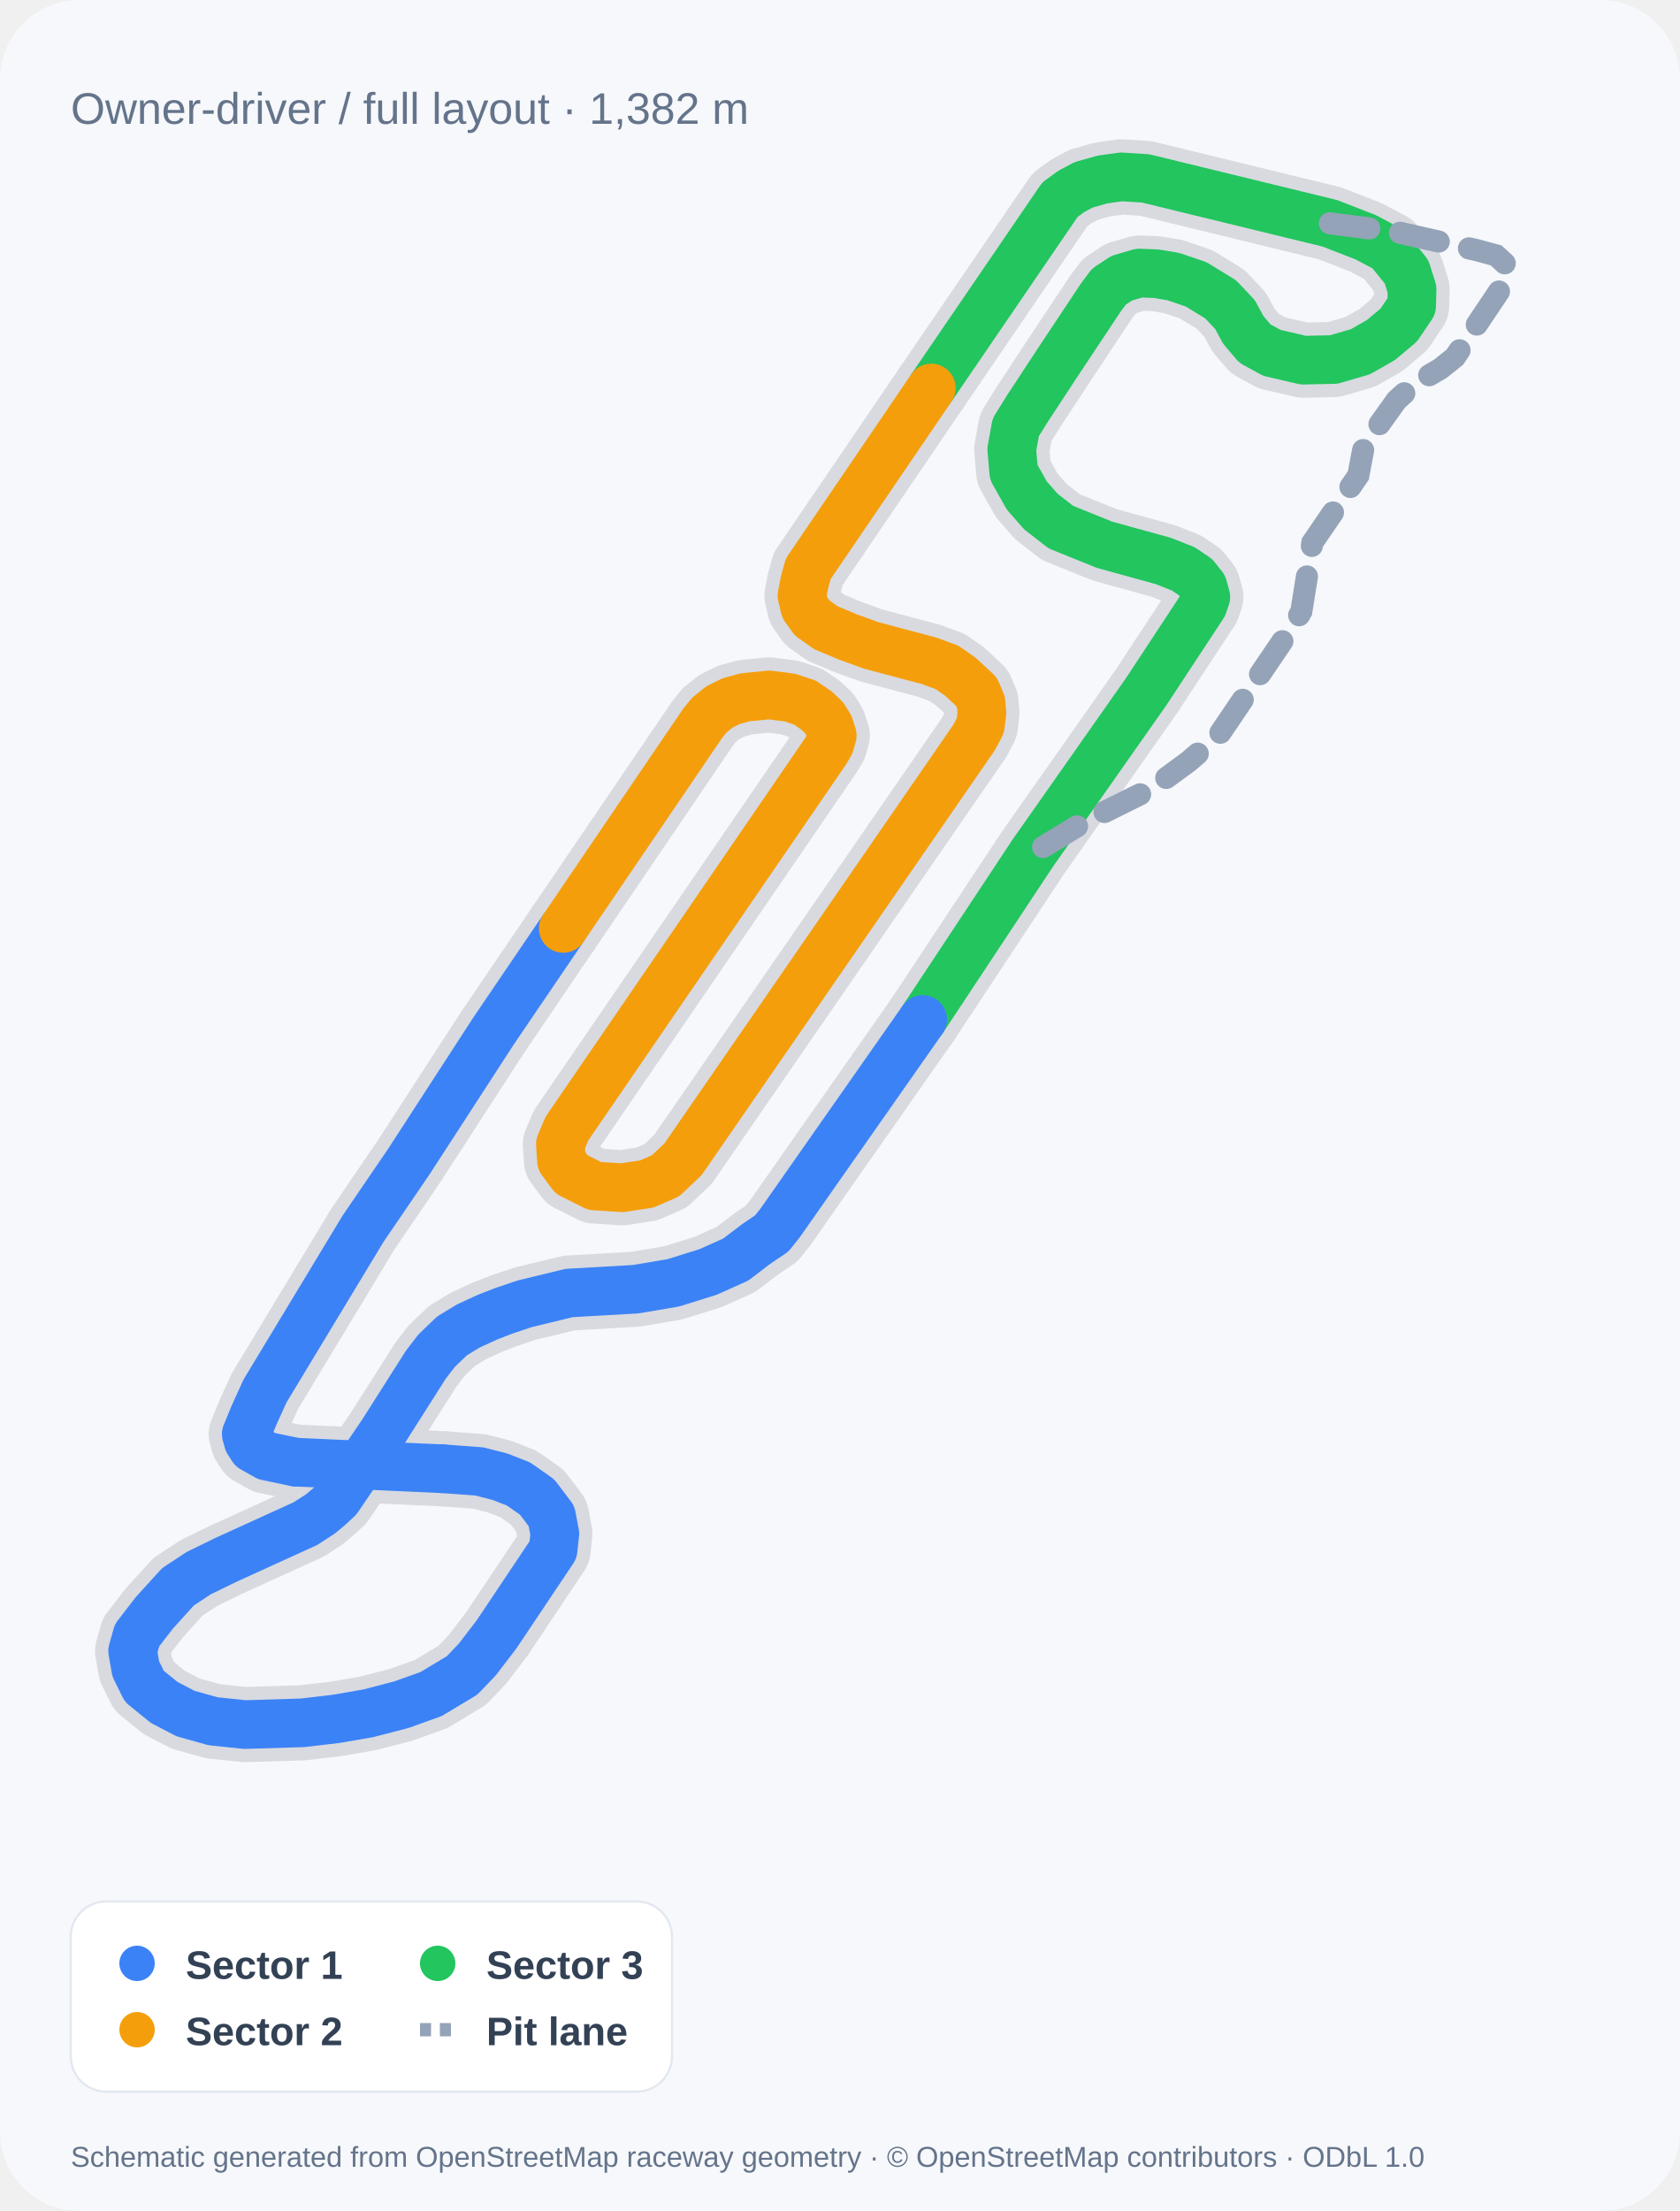
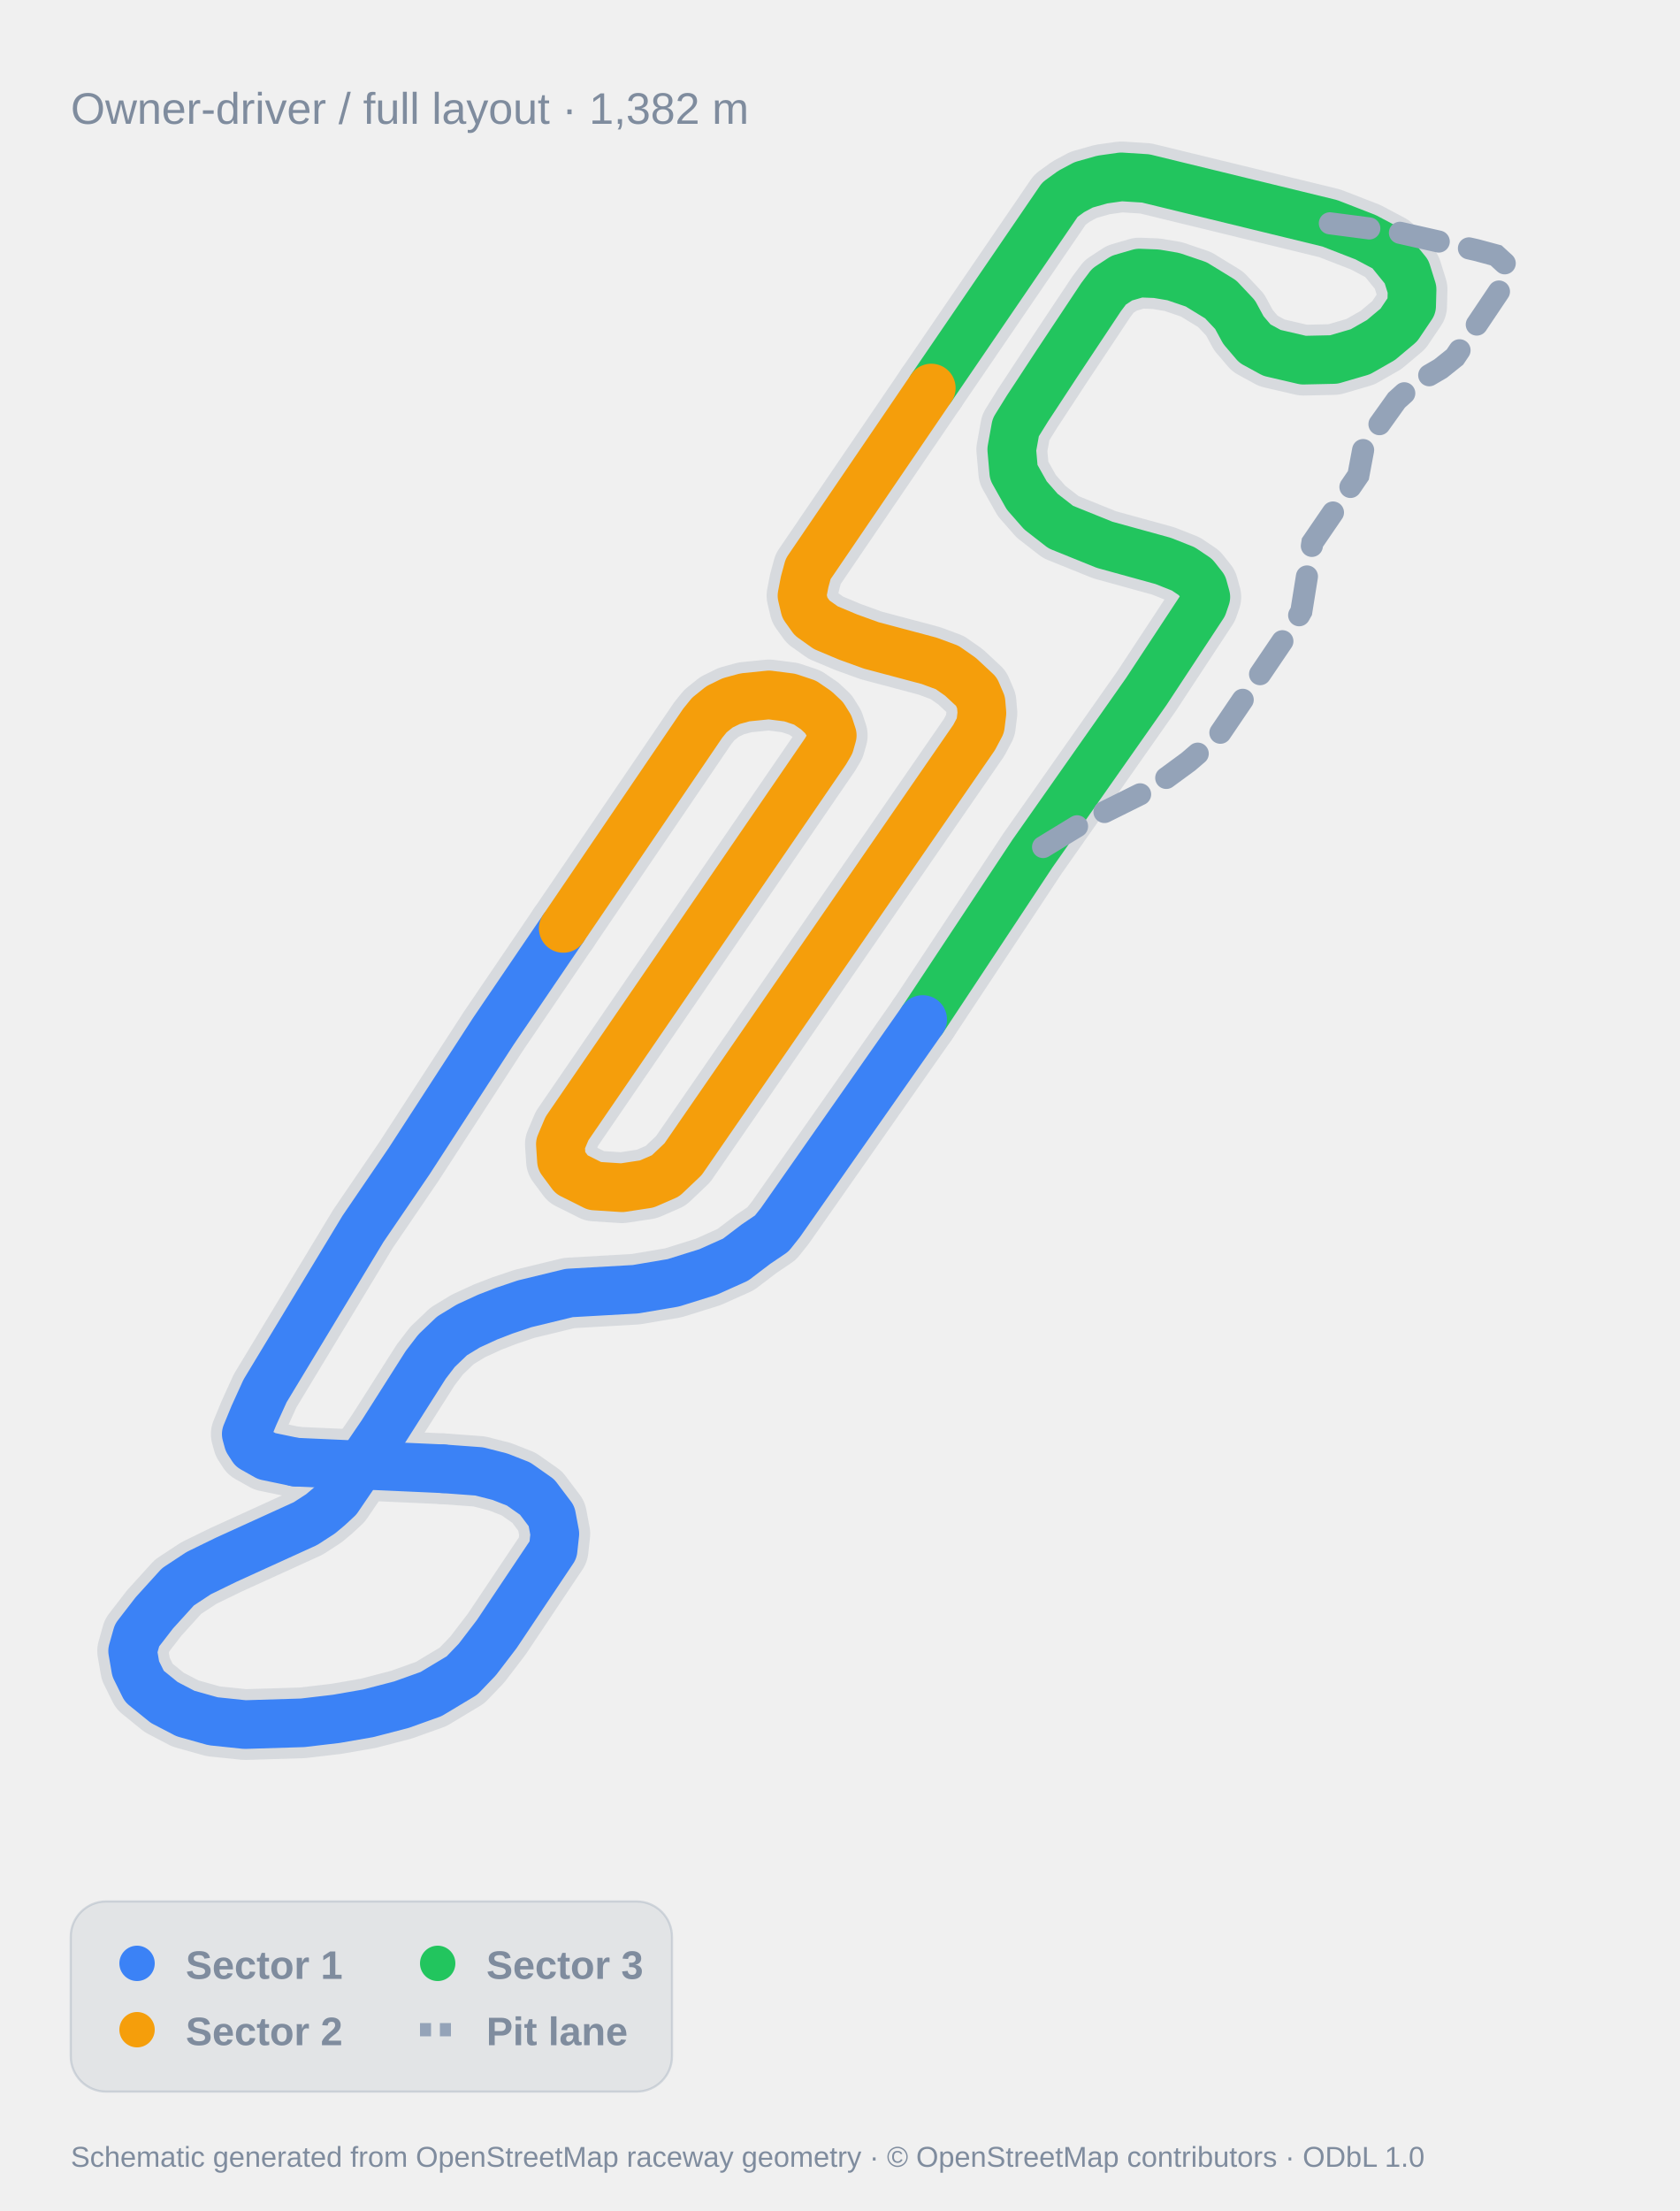
<svg xmlns="http://www.w3.org/2000/svg" viewBox="40 20 760 1000" role="img" aria-labelledby="title desc">
  <style>
-     /* The sector colours read on either background, so only the surfaces and text swap.
-        This follows the device colour scheme: an SVG shown through &lt;img&gt; is its own
-        document and cannot see the app's manual light/dark toggle. */
-     .map-bg { fill: #f7f8fb; }
-     .map-caption { fill: #64748b; }
-     .map-legend-surface { fill: #ffffff; stroke: #e2e8f0; }
-     .map-legend-label { fill: #334155; }
-     .map-shadow { stroke: #172033; }
-     @media (prefers-color-scheme: dark) {
-       .map-bg { fill: #131c29; }
-       .map-caption { fill: #93a4bb; }
-       .map-legend-surface { fill: #1c2735; stroke: #30405a; }
-       .map-legend-label { fill: #ccd8e6; }
-       .map-shadow { stroke: #05080d; }
-     }
+     /* An SVG shown through &lt;img&gt; is its own document: it cannot see the app's light/dark
+        toggle, and following prefers-color-scheme instead put a dark map inside a light app
+        whenever the two disagreed. So the artwork carries no background and no theme of its own.
+        The app's map viewport supplies the surface, already themed, and every colour below is a
+        mid-tone chosen to read on both of its backgrounds (#f5f7fb light, #1d2a3a dark). The
+        sector colours already read on either. */
+     .map-caption { fill: #7f8c9e; }
+     .map-legend-surface { fill: #8896aa; fill-opacity: 0.14; stroke: #8896aa; stroke-opacity: 0.3; }
+     .map-legend-label { fill: #7f8c9e; }
+     .map-outline { stroke: #7f8c9e; }
  </style>
-   <rect class="map-bg" x="40" y="20" width="760" height="1000" rx="36" />
  <text class="map-caption" x="72" y="76" font-family="Arial, Helvetica, sans-serif" font-size="20">Owner-driver / full layout · 1,382 m</text>
-   <g class="map-shadow" fill="none" stroke-width="34" stroke-linecap="round" stroke-linejoin="round" opacity="0.14">
+   <g class="map-outline" fill="none" stroke-width="32" stroke-linecap="round" stroke-linejoin="round" opacity="0.22">
    <path d="M 461.3,195.5 L 519.5,110.3 L 524.6,106.6 L 530.2,103.6 L 538.7,101.2 L 547.2,100.0 L 558.3,100.7 L 641.6,121.0 L 657.8,127.3 L 668.0,132.7 L 676.3,142.9 L 678.8,150.9 L 678.6,158.4 L 672.8,167.0 L 664.7,173.8 L 655.4,179.1 L 643.4,182.6 L 629.6,182.9 L 615.4,179.6 L 607.7,175.4 L 602.5,169.3 L 598.7,162.3 L 592.2,155.4 L 581.1,148.6 L 570.8,145.1 L 563.1,143.8 L 555.4,143.5 L 547.5,145.8 L 541.7,149.6 L 538.1,154.4 L 518.1,184.5 L 508.4,199.3 L 504.9,204.6 L 499.5,213.3 L 497.7,223.3 L 498.6,233.6 L 504.5,244.1 L 510.9,251.4 L 519.9,258.4 L 539.7,266.4 L 566.2,273.7 L 575.3,277.3 L 580.8,281.0 L 584.2,285.3 L 585.5,290.0 L 584.2,293.8 L 558.6,332.7 L 507.1,406.0 L 457.4,481.1" />
    <path d="M 457.4,481.1 L 393.0,573.0 L 389.1,577.9 L 382.0,582.7 L 372.8,589.7 L 360.3,595.3 L 344.6,600.2 L 327.5,603.1 L 297.5,604.8 L 277.3,609.7 L 268.1,612.8 L 260.6,615.7 L 251.9,619.7 L 244.5,624.2 L 237.5,630.9 L 232.6,637.3 L 212.9,668.3 L 192.8,697.8 L 188.7,701.6 L 185.0,704.7 L 178.2,709.1 L 142.2,725.5 L 129.9,731.5 L 120.5,737.7 L 109.8,749.5 L 102.0,759.6 L 100.0,766.7 L 101.4,774.8 L 105.3,782.7 L 114.3,790.0 L 123.9,795.0 L 136.4,798.5 L 150.8,800.0 L 176.9,799.2 L 192.2,797.4 L 206.6,794.9 L 221.6,791.0 L 235.0,786.2 L 249.0,777.8 L 255.9,770.6 L 264.7,759.1 L 290.2,721.0 L 291.0,713.7 L 289.5,705.7 L 283.0,697.1 L 274.6,691.2 L 266.2,687.9 L 256.8,685.5 L 240.4,684.3" />
    <path d="M 240.4,684.3 L 173.7,681.3" />
    <path d="M 173.7,681.3 L 160.7,678.6 L 154.3,675.0 L 152.3,671.9 L 151.4,668.6 L 154.9,660.1 L 159.9,649.1 L 204.2,575.8 L 225.0,545.3 L 263.2,486.4 L 294.8,439.9" />
    <path d="M 294.8,439.9 L 357.9,347.1 L 360.9,343.4 L 365.5,339.7 L 370.8,337.1 L 377.0,335.4 L 387.9,334.3 L 397.3,335.5 L 404.2,337.8 L 409.3,341.3 L 412.8,344.6 L 415.1,348.3 L 416.5,352.6 L 415.4,356.5 L 413.4,359.9 L 296.5,530.4 L 293.5,537.5 L 294.0,545.0 L 298.6,551.2 L 309.0,556.4 L 321.4,557.2 L 332.6,555.5 L 341.1,551.8 L 349.0,544.3 L 480.7,353.5 L 483.5,348.2 L 484.2,342.5 L 483.8,337.7 L 481.7,332.8 L 474.5,326.1 L 468.5,321.9 L 460.4,318.9 L 434.1,311.9 L 423.6,308.1 L 413.6,303.9 L 407.4,299.5 L 404.1,294.9 L 402.8,289.4 L 404.0,283.2 L 405.6,277.3 L 461.3,195.5" />
  </g>
  <g fill="none" stroke-linecap="round" stroke-linejoin="round">
    <path d="M 461.3,195.5 L 519.5,110.3 L 524.6,106.6 L 530.2,103.6 L 538.7,101.2 L 547.2,100.0 L 558.3,100.7 L 641.6,121.0 L 657.8,127.3 L 668.0,132.7 L 676.3,142.9 L 678.8,150.9 L 678.6,158.4 L 672.8,167.0 L 664.7,173.8 L 655.4,179.1 L 643.4,182.6 L 629.6,182.9 L 615.4,179.6 L 607.7,175.4 L 602.5,169.3 L 598.7,162.3 L 592.2,155.4 L 581.1,148.6 L 570.8,145.1 L 563.1,143.8 L 555.4,143.5 L 547.5,145.8 L 541.7,149.6 L 538.1,154.4 L 518.1,184.5 L 508.4,199.3 L 504.9,204.6 L 499.5,213.3 L 497.7,223.3 L 498.6,233.6 L 504.5,244.1 L 510.9,251.4 L 519.9,258.4 L 539.7,266.4 L 566.2,273.7 L 575.3,277.3 L 580.8,281.0 L 584.2,285.3 L 585.5,290.0 L 584.2,293.8 L 558.6,332.7 L 507.1,406.0 L 457.4,481.1" stroke="#22c55e" stroke-width="22" />
    <path d="M 457.4,481.1 L 393.0,573.0 L 389.1,577.9 L 382.0,582.7 L 372.8,589.7 L 360.3,595.3 L 344.6,600.2 L 327.5,603.1 L 297.5,604.8 L 277.3,609.7 L 268.1,612.8 L 260.6,615.7 L 251.9,619.7 L 244.5,624.2 L 237.5,630.9 L 232.6,637.3 L 212.9,668.3 L 192.8,697.8 L 188.7,701.6 L 185.0,704.7 L 178.2,709.1 L 142.2,725.5 L 129.9,731.5 L 120.5,737.7 L 109.8,749.5 L 102.0,759.6 L 100.0,766.7 L 101.4,774.8 L 105.3,782.7 L 114.3,790.0 L 123.9,795.0 L 136.4,798.5 L 150.8,800.0 L 176.9,799.2 L 192.2,797.4 L 206.6,794.9 L 221.6,791.0 L 235.0,786.2 L 249.0,777.8 L 255.9,770.6 L 264.7,759.1 L 290.2,721.0 L 291.0,713.7 L 289.5,705.7 L 283.0,697.1 L 274.6,691.2 L 266.2,687.9 L 256.8,685.5 L 240.4,684.3" stroke="#3b82f6" stroke-width="22" />
    <path d="M 240.4,684.3 L 173.7,681.3" stroke="#3b82f6" stroke-width="22" />
    <path d="M 173.7,681.3 L 160.7,678.6 L 154.3,675.0 L 152.3,671.9 L 151.4,668.6 L 154.9,660.1 L 159.9,649.1 L 204.2,575.8 L 225.0,545.3 L 263.2,486.4 L 294.8,439.9" stroke="#3b82f6" stroke-width="22" />
    <path d="M 294.8,439.9 L 357.9,347.1 L 360.9,343.4 L 365.5,339.7 L 370.8,337.1 L 377.0,335.4 L 387.9,334.3 L 397.3,335.5 L 404.2,337.8 L 409.3,341.3 L 412.8,344.6 L 415.1,348.3 L 416.5,352.6 L 415.4,356.5 L 413.4,359.9 L 296.5,530.4 L 293.5,537.5 L 294.0,545.0 L 298.6,551.2 L 309.0,556.4 L 321.4,557.2 L 332.6,555.5 L 341.1,551.8 L 349.0,544.3 L 480.7,353.5 L 483.5,348.2 L 484.2,342.5 L 483.8,337.7 L 481.7,332.8 L 474.5,326.1 L 468.5,321.9 L 460.4,318.9 L 434.1,311.9 L 423.6,308.1 L 413.6,303.9 L 407.4,299.5 L 404.1,294.9 L 402.8,289.4 L 404.0,283.2 L 405.6,277.3 L 461.3,195.5" stroke="#f59e0b" stroke-width="22" />
  </g>
  <path d="M 641.6,121.0 L 671.6,124.9 L 707.9,133.1 L 716.8,135.5 L 721.7,140.0 L 721.6,144.7 L 718.2,151.7 L 698.2,181.5 L 691.7,186.7 L 680.1,193.5 L 671.8,201.0 L 657.0,221.7 L 654.5,235.0 L 633.7,265.4 L 628.7,296.5 L 625.9,301.5 L 591.0,353.0 L 577.6,364.5 L 561.1,376.6 L 529.9,392.1 L 507.1,406.0" fill="none" stroke="#94a3b8" stroke-width="10" stroke-dasharray="18 14" stroke-linecap="round" />
  <g font-family="Arial, Helvetica, sans-serif" font-size="18" font-weight="700">
    <g transform="translate(72 880)">
      <rect class="map-legend-surface" width="272" height="86" rx="16" />
      <circle cx="30" cy="28" r="8" fill="#3b82f6" />
      <text class="map-legend-label" x="52" y="35">Sector 1</text>
      <circle cx="30" cy="58" r="8" fill="#f59e0b" />
      <text class="map-legend-label" x="52" y="65">Sector 2</text>
      <circle cx="166" cy="28" r="8" fill="#22c55e" />
      <text class="map-legend-label" x="188" y="35">Sector 3</text>
      <line x1="158" y1="58" x2="174" y2="58" stroke="#94a3b8" stroke-width="6" stroke-dasharray="5 4" />
      <text class="map-legend-label" x="188" y="65">Pit lane</text>
    </g>
  </g>
  <text class="map-caption" x="72" y="1000" font-family="Arial, Helvetica, sans-serif" font-size="13">Schematic generated from OpenStreetMap raceway geometry · © OpenStreetMap contributors · ODbL 1.0</text>
</svg>
